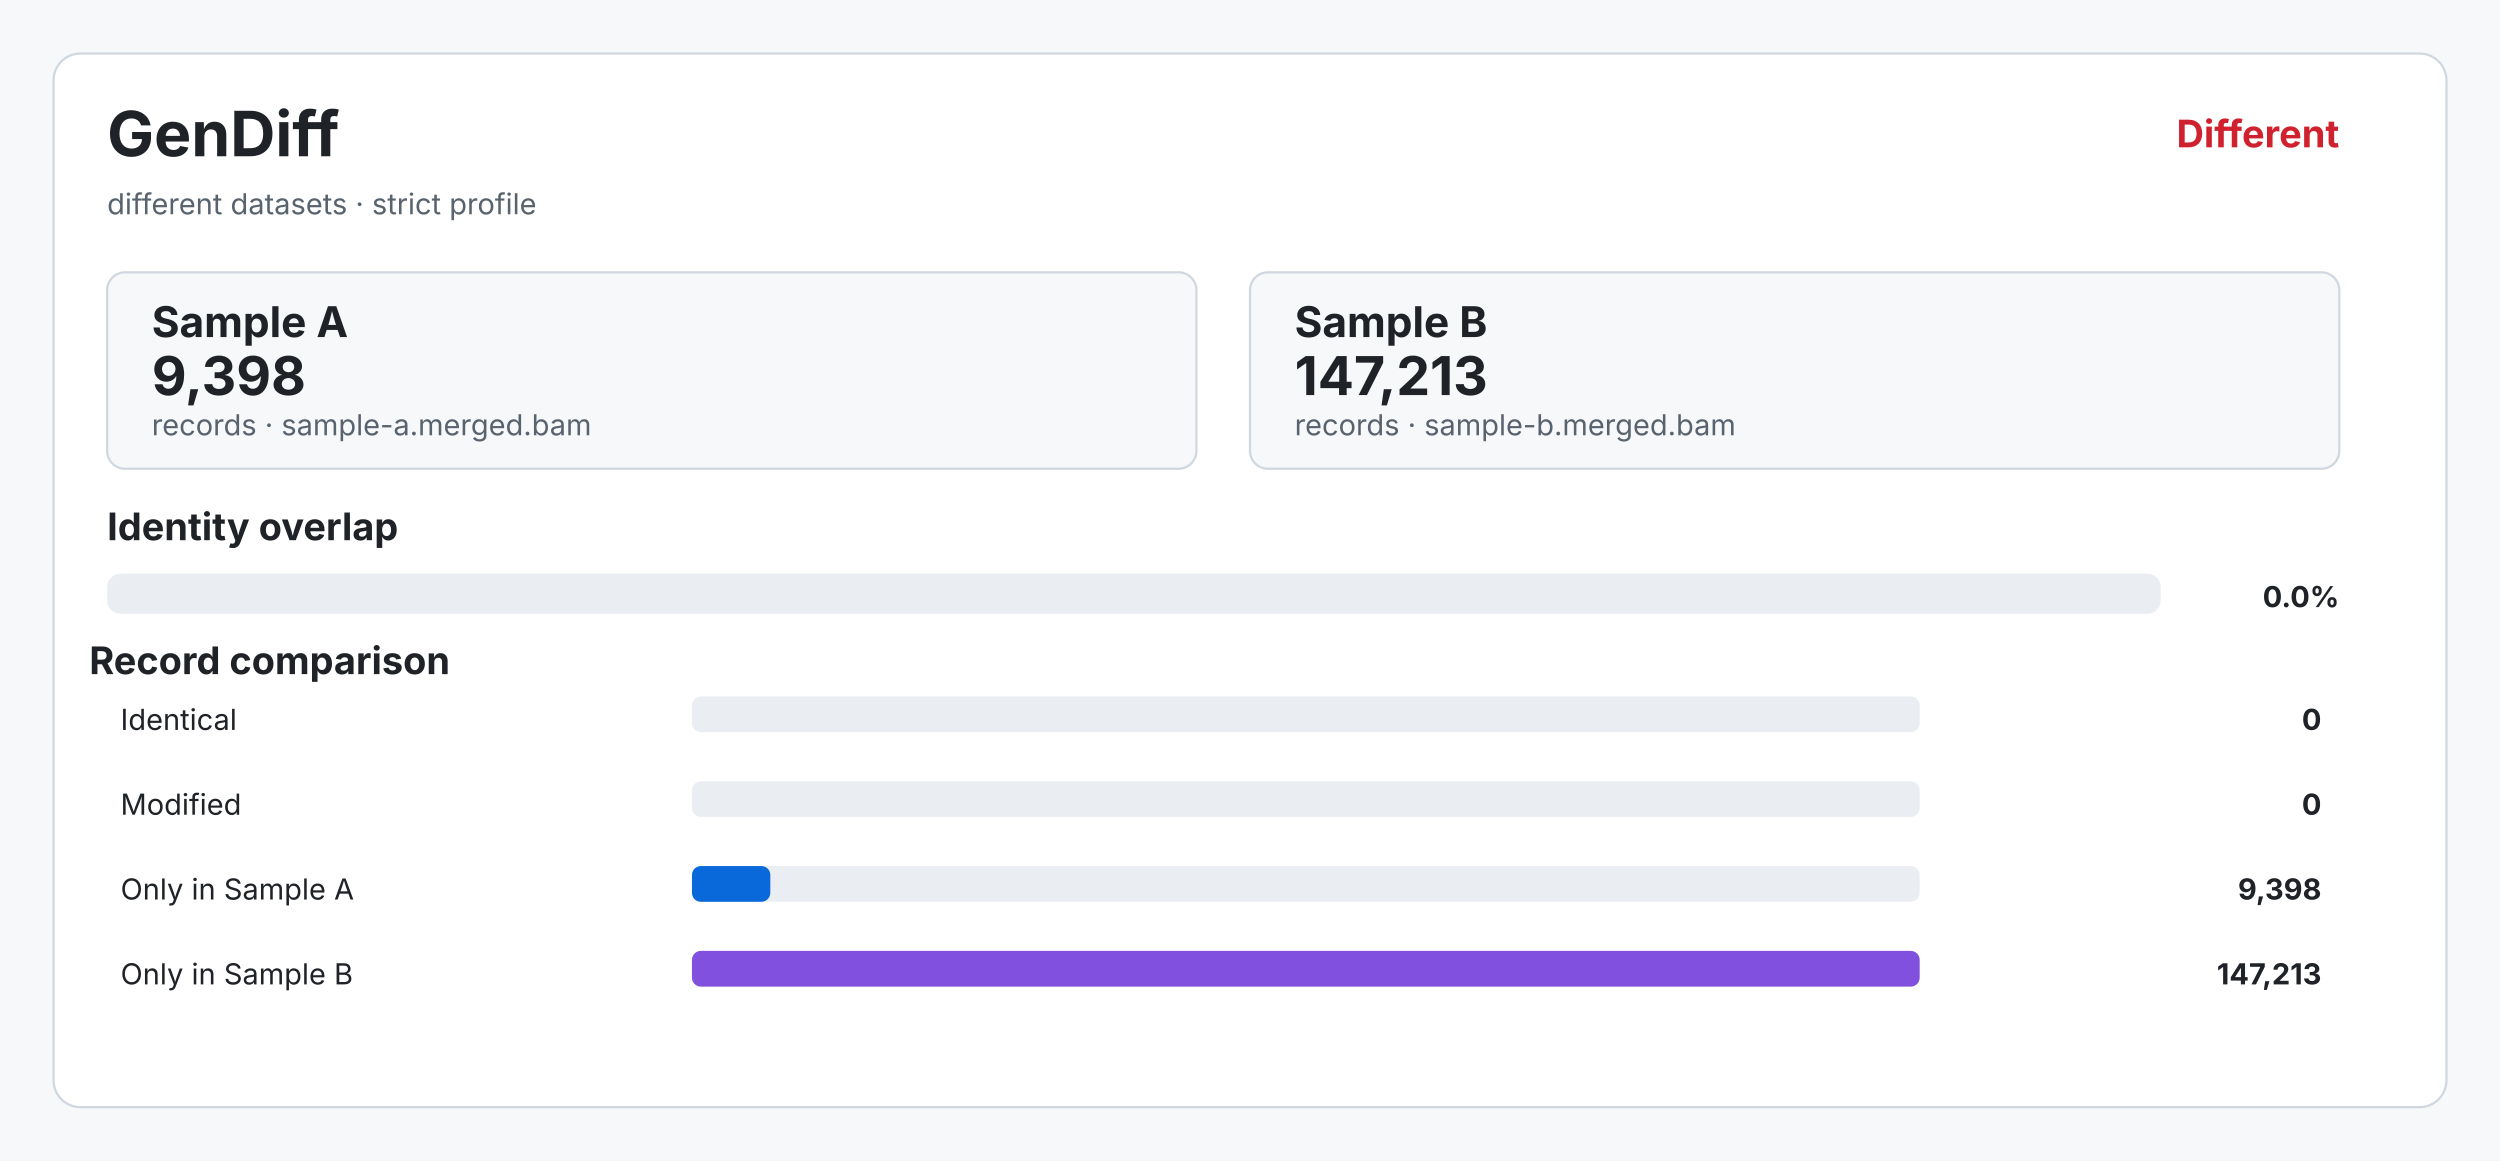
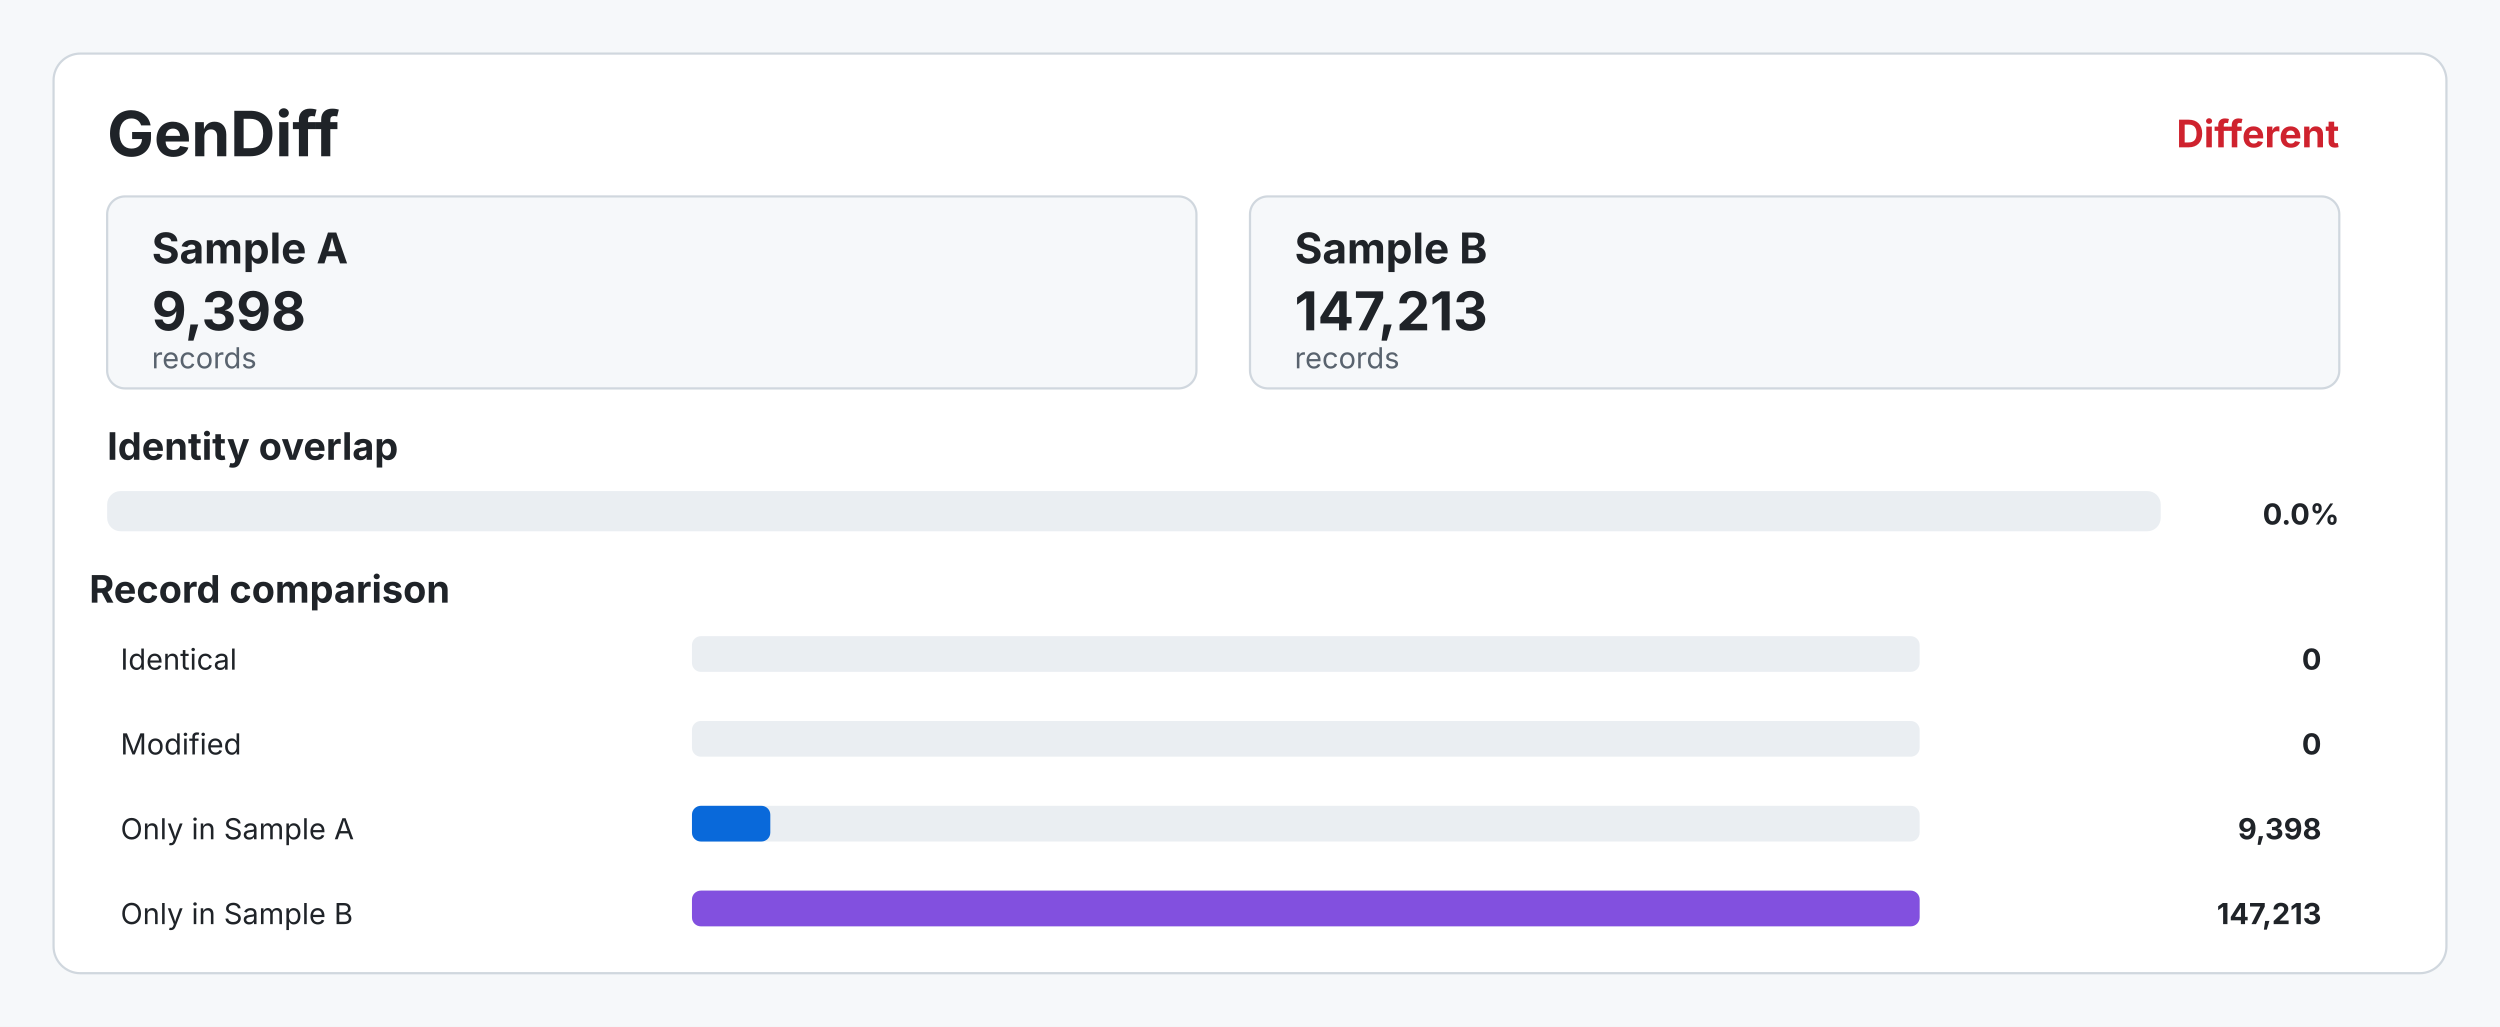
- <svg xmlns="http://www.w3.org/2000/svg" width="1120" height="520" viewBox="0 0 1120 520" role="img" aria-labelledby="title description">
+ <svg xmlns="http://www.w3.org/2000/svg" width="1120" height="460" viewBox="0 0 1120 460" role="img" aria-labelledby="title description">
  <style>
    text { font-family: -apple-system, BlinkMacSystemFont, "Segoe UI", sans-serif; fill: #1f2328 }
    .title { font-size: 28px; font-weight: 700 }
    .status { font-size: 17px; font-weight: 700; fill: #cf222e }
    .sample { font-size: 19px; font-weight: 700 }
    .count { font-size: 24px; font-weight: 700 }
    .muted { font-size: 13px; fill: #59636e }
    .section { font-size: 17px; font-weight: 700 }
    .label { font-size: 13px }
    .value { font-size: 13px; font-weight: 700; text-anchor: end }
  </style>
-   <rect width="1120" height="520" fill="#f6f8fa" />
-   <rect x="24" y="24" width="1072" height="472" rx="12" fill="#fff" stroke="#d0d7de" />
+   <rect width="1120" height="460" fill="#f6f8fa" />
+   <rect x="24" y="24" width="1072" height="412" rx="12" fill="#fff" stroke="#d0d7de" />
  <text x="48" y="70" class="title">GenDiff</text>
  <text x="1048" y="66" class="status" text-anchor="end">Different</text>
-   <text x="48" y="96" class="muted">different datasets · strict profile</text>
-   <rect x="48" y="122" width="488" height="88" rx="8" fill="#f6f8fa" stroke="#d0d7de" />
-   <text x="68" y="151" class="sample">Sample A</text>
-   <text x="68" y="177" class="count">9,398</text>
-   <text x="68" y="195" class="muted">records · sample-a.merged.bam</text>
-   <rect x="560" y="122" width="488" height="88" rx="8" fill="#f6f8fa" stroke="#d0d7de" />
-   <text x="580" y="151" class="sample">Sample B</text>
-   <text x="580" y="177" class="count">147,213</text>
-   <text x="580" y="195" class="muted">records · sample-b.merged.bam</text>
-   <text x="48" y="242" class="section">Identity overlap</text>
-   <rect x="48" y="257" width="920" height="18" rx="6" fill="#eaeef2" />
-   <text x="1048" y="272" class="value">0.0%</text>
-   <text x="40" y="302" class="section">Record comparison</text>
-   <text x="54" y="327" class="label">Identical</text>
-   <rect x="310" y="312" width="550" height="16" rx="4" fill="#eaeef2" />
-   <text x="1040" y="327" class="value">0</text>
-   <text x="54" y="365" class="label">Modified</text>
-   <rect x="310" y="350" width="550" height="16" rx="4" fill="#eaeef2" />
-   <text x="1040" y="365" class="value">0</text>
-   <text x="54" y="403" class="label">Only in Sample A</text>
-   <rect x="310" y="388" width="550" height="16" rx="4" fill="#eaeef2" />
-   <rect x="310" y="388" width="35.1" height="16" rx="4" fill="#0969da" />
-   <text x="1040" y="403" class="value">9,398</text>
-   <text x="54" y="441" class="label">Only in Sample B</text>
-   <rect x="310" y="426" width="550" height="16" rx="4" fill="#eaeef2" />
-   <rect x="310" y="426" width="550" height="16" rx="4" fill="#8250df" />
-   <text x="1040" y="441" class="value">147,213</text>
+   <rect x="48" y="88" width="488" height="86" rx="8" fill="#f6f8fa" stroke="#d0d7de" />
+   <text x="68" y="118" class="sample">Sample A</text>
+   <text x="68" y="148" class="count">9,398</text>
+   <text x="68" y="165" class="muted">records</text>
+   <rect x="560" y="88" width="488" height="86" rx="8" fill="#f6f8fa" stroke="#d0d7de" />
+   <text x="580" y="118" class="sample">Sample B</text>
+   <text x="580" y="148" class="count">147,213</text>
+   <text x="580" y="165" class="muted">records</text>
+   <text x="48" y="206" class="section">Identity overlap</text>
+   <rect x="48" y="220" width="920" height="18" rx="6" fill="#eaeef2" />
+   <text x="1048" y="235" class="value">0.0%</text>
+   <text x="40" y="270" class="section">Record comparison</text>
+   <text x="54" y="300" class="label">Identical</text>
+   <rect x="310" y="285" width="550" height="16" rx="4" fill="#eaeef2" />
+   <text x="1040" y="300" class="value">0</text>
+   <text x="54" y="338" class="label">Modified</text>
+   <rect x="310" y="323" width="550" height="16" rx="4" fill="#eaeef2" />
+   <text x="1040" y="338" class="value">0</text>
+   <text x="54" y="376" class="label">Only in Sample A</text>
+   <rect x="310" y="361" width="550" height="16" rx="4" fill="#eaeef2" />
+   <rect x="310" y="361" width="35.1" height="16" rx="4" fill="#0969da" />
+   <text x="1040" y="376" class="value">9,398</text>
+   <text x="54" y="414" class="label">Only in Sample B</text>
+   <rect x="310" y="399" width="550" height="16" rx="4" fill="#eaeef2" />
+   <rect x="310" y="399" width="550" height="16" rx="4" fill="#8250df" />
+   <text x="1040" y="414" class="value">147,213</text>
</svg>
